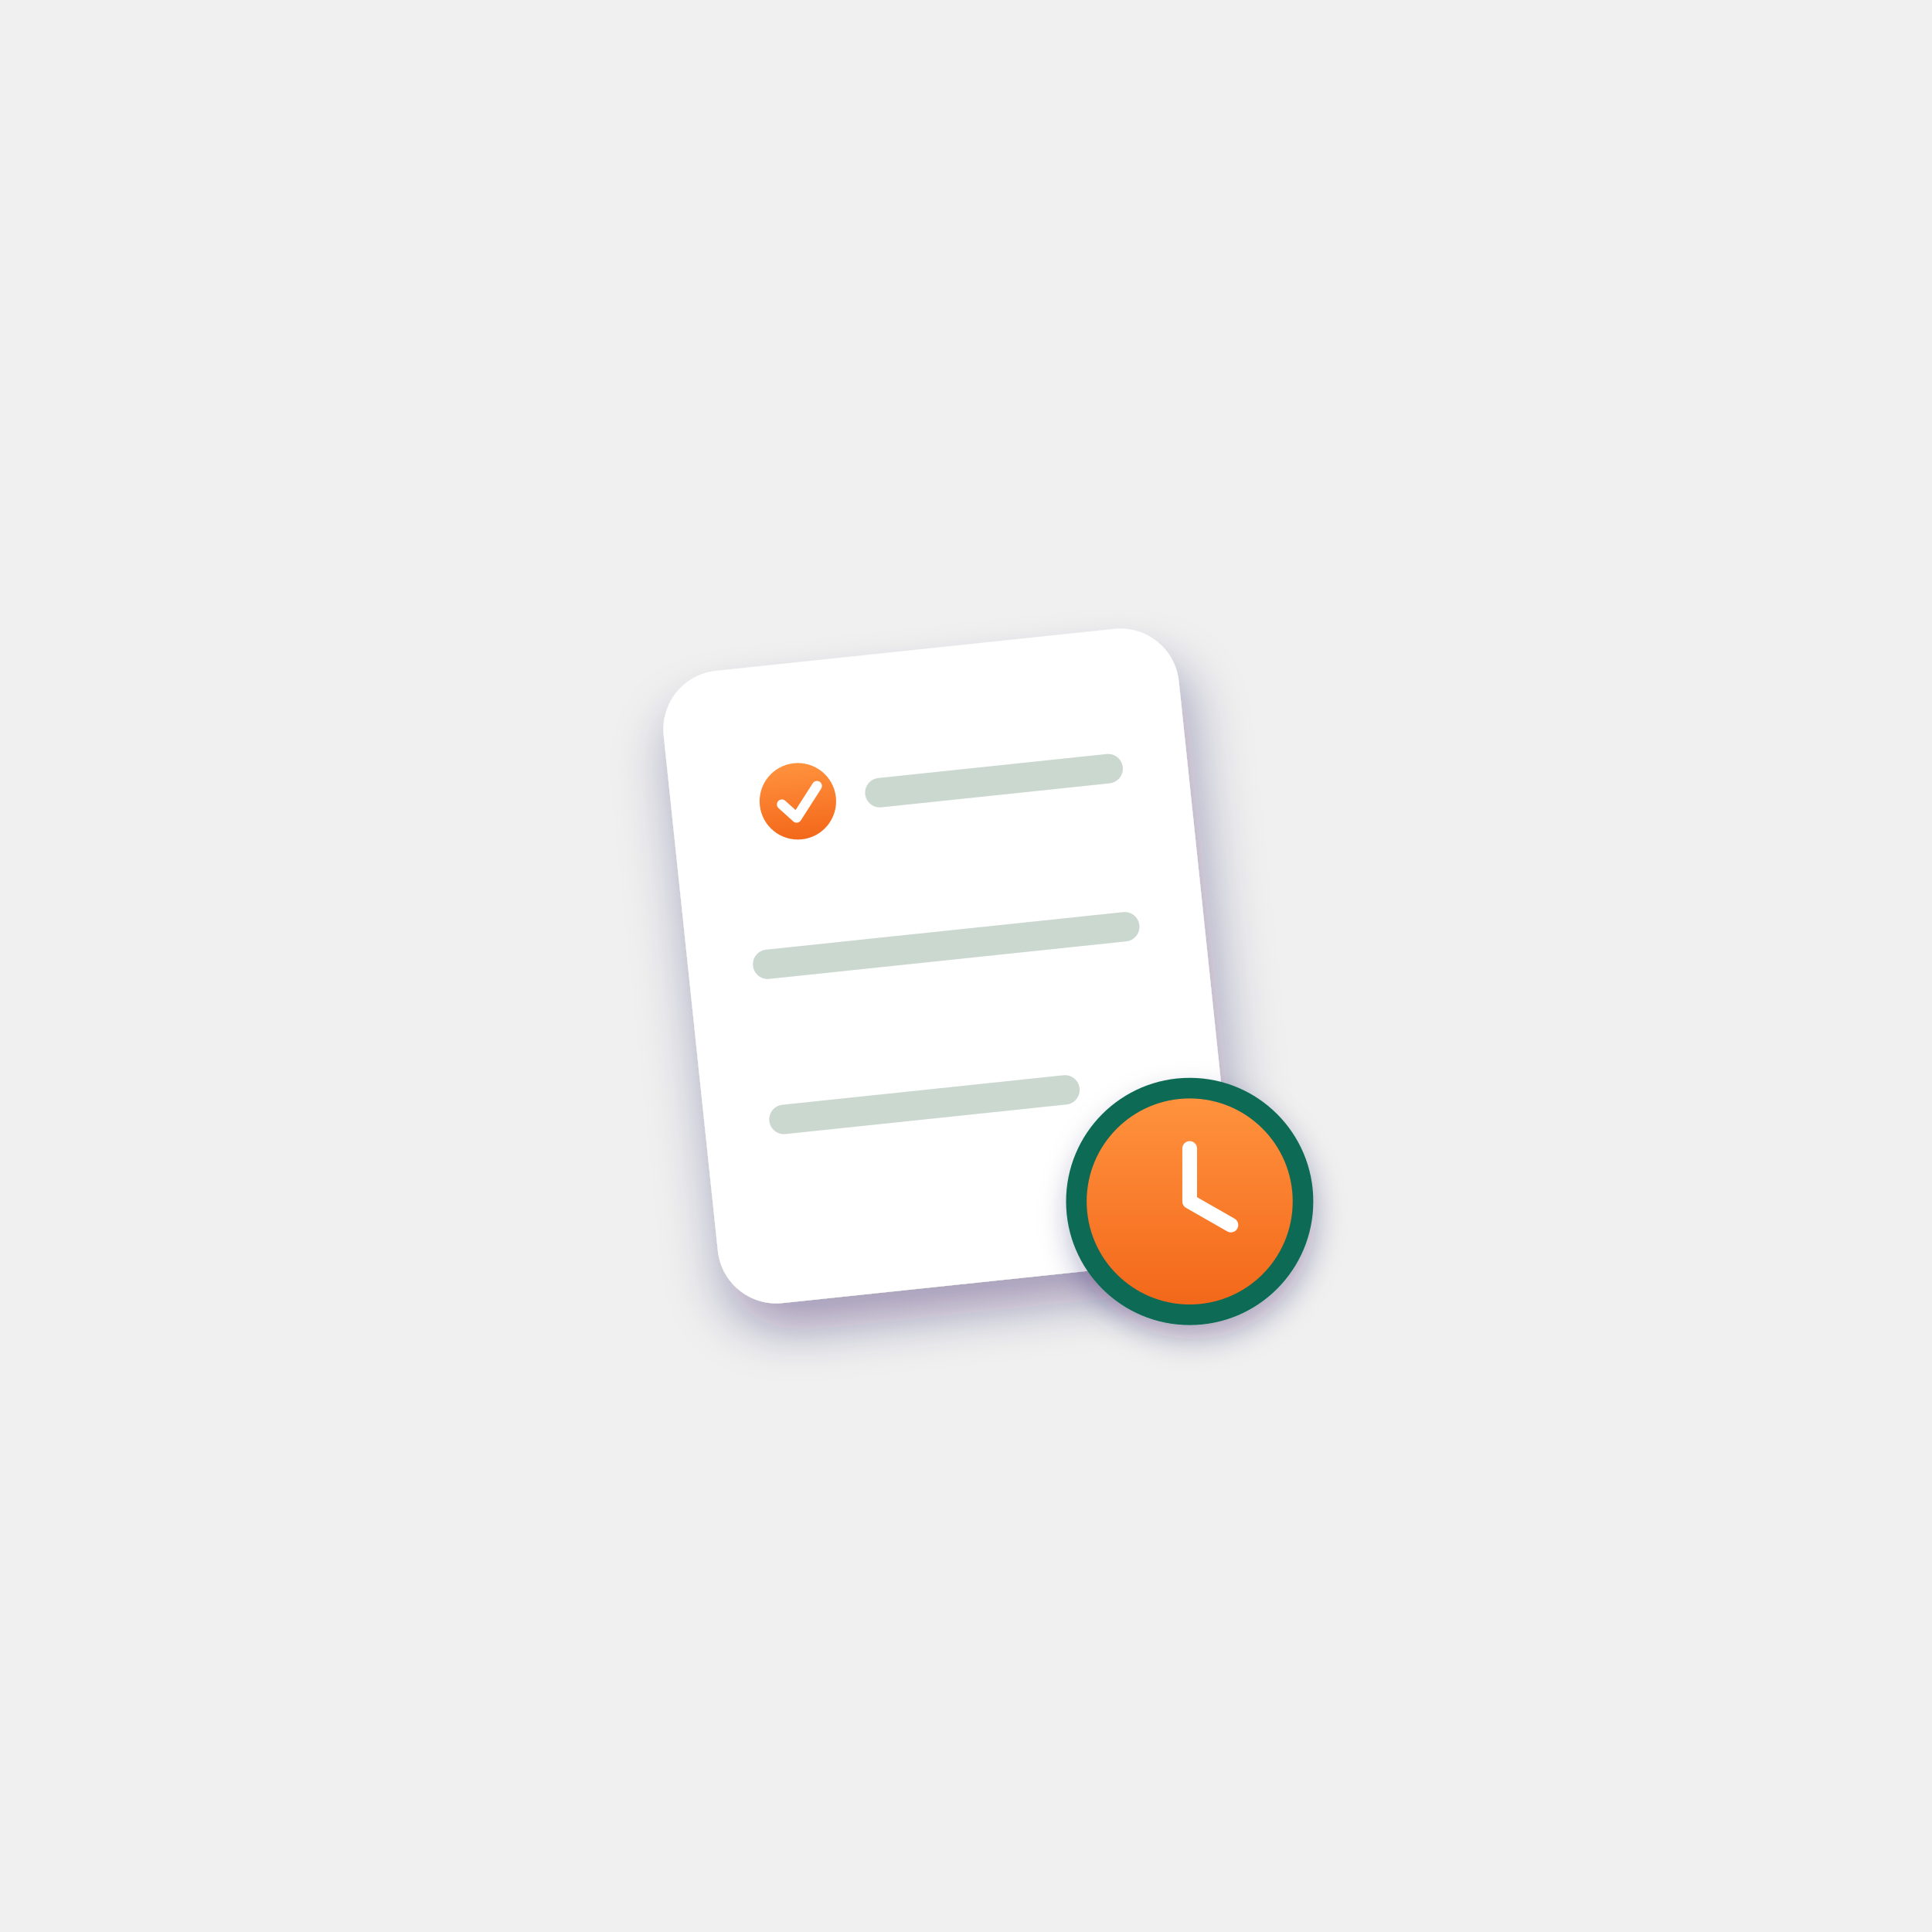
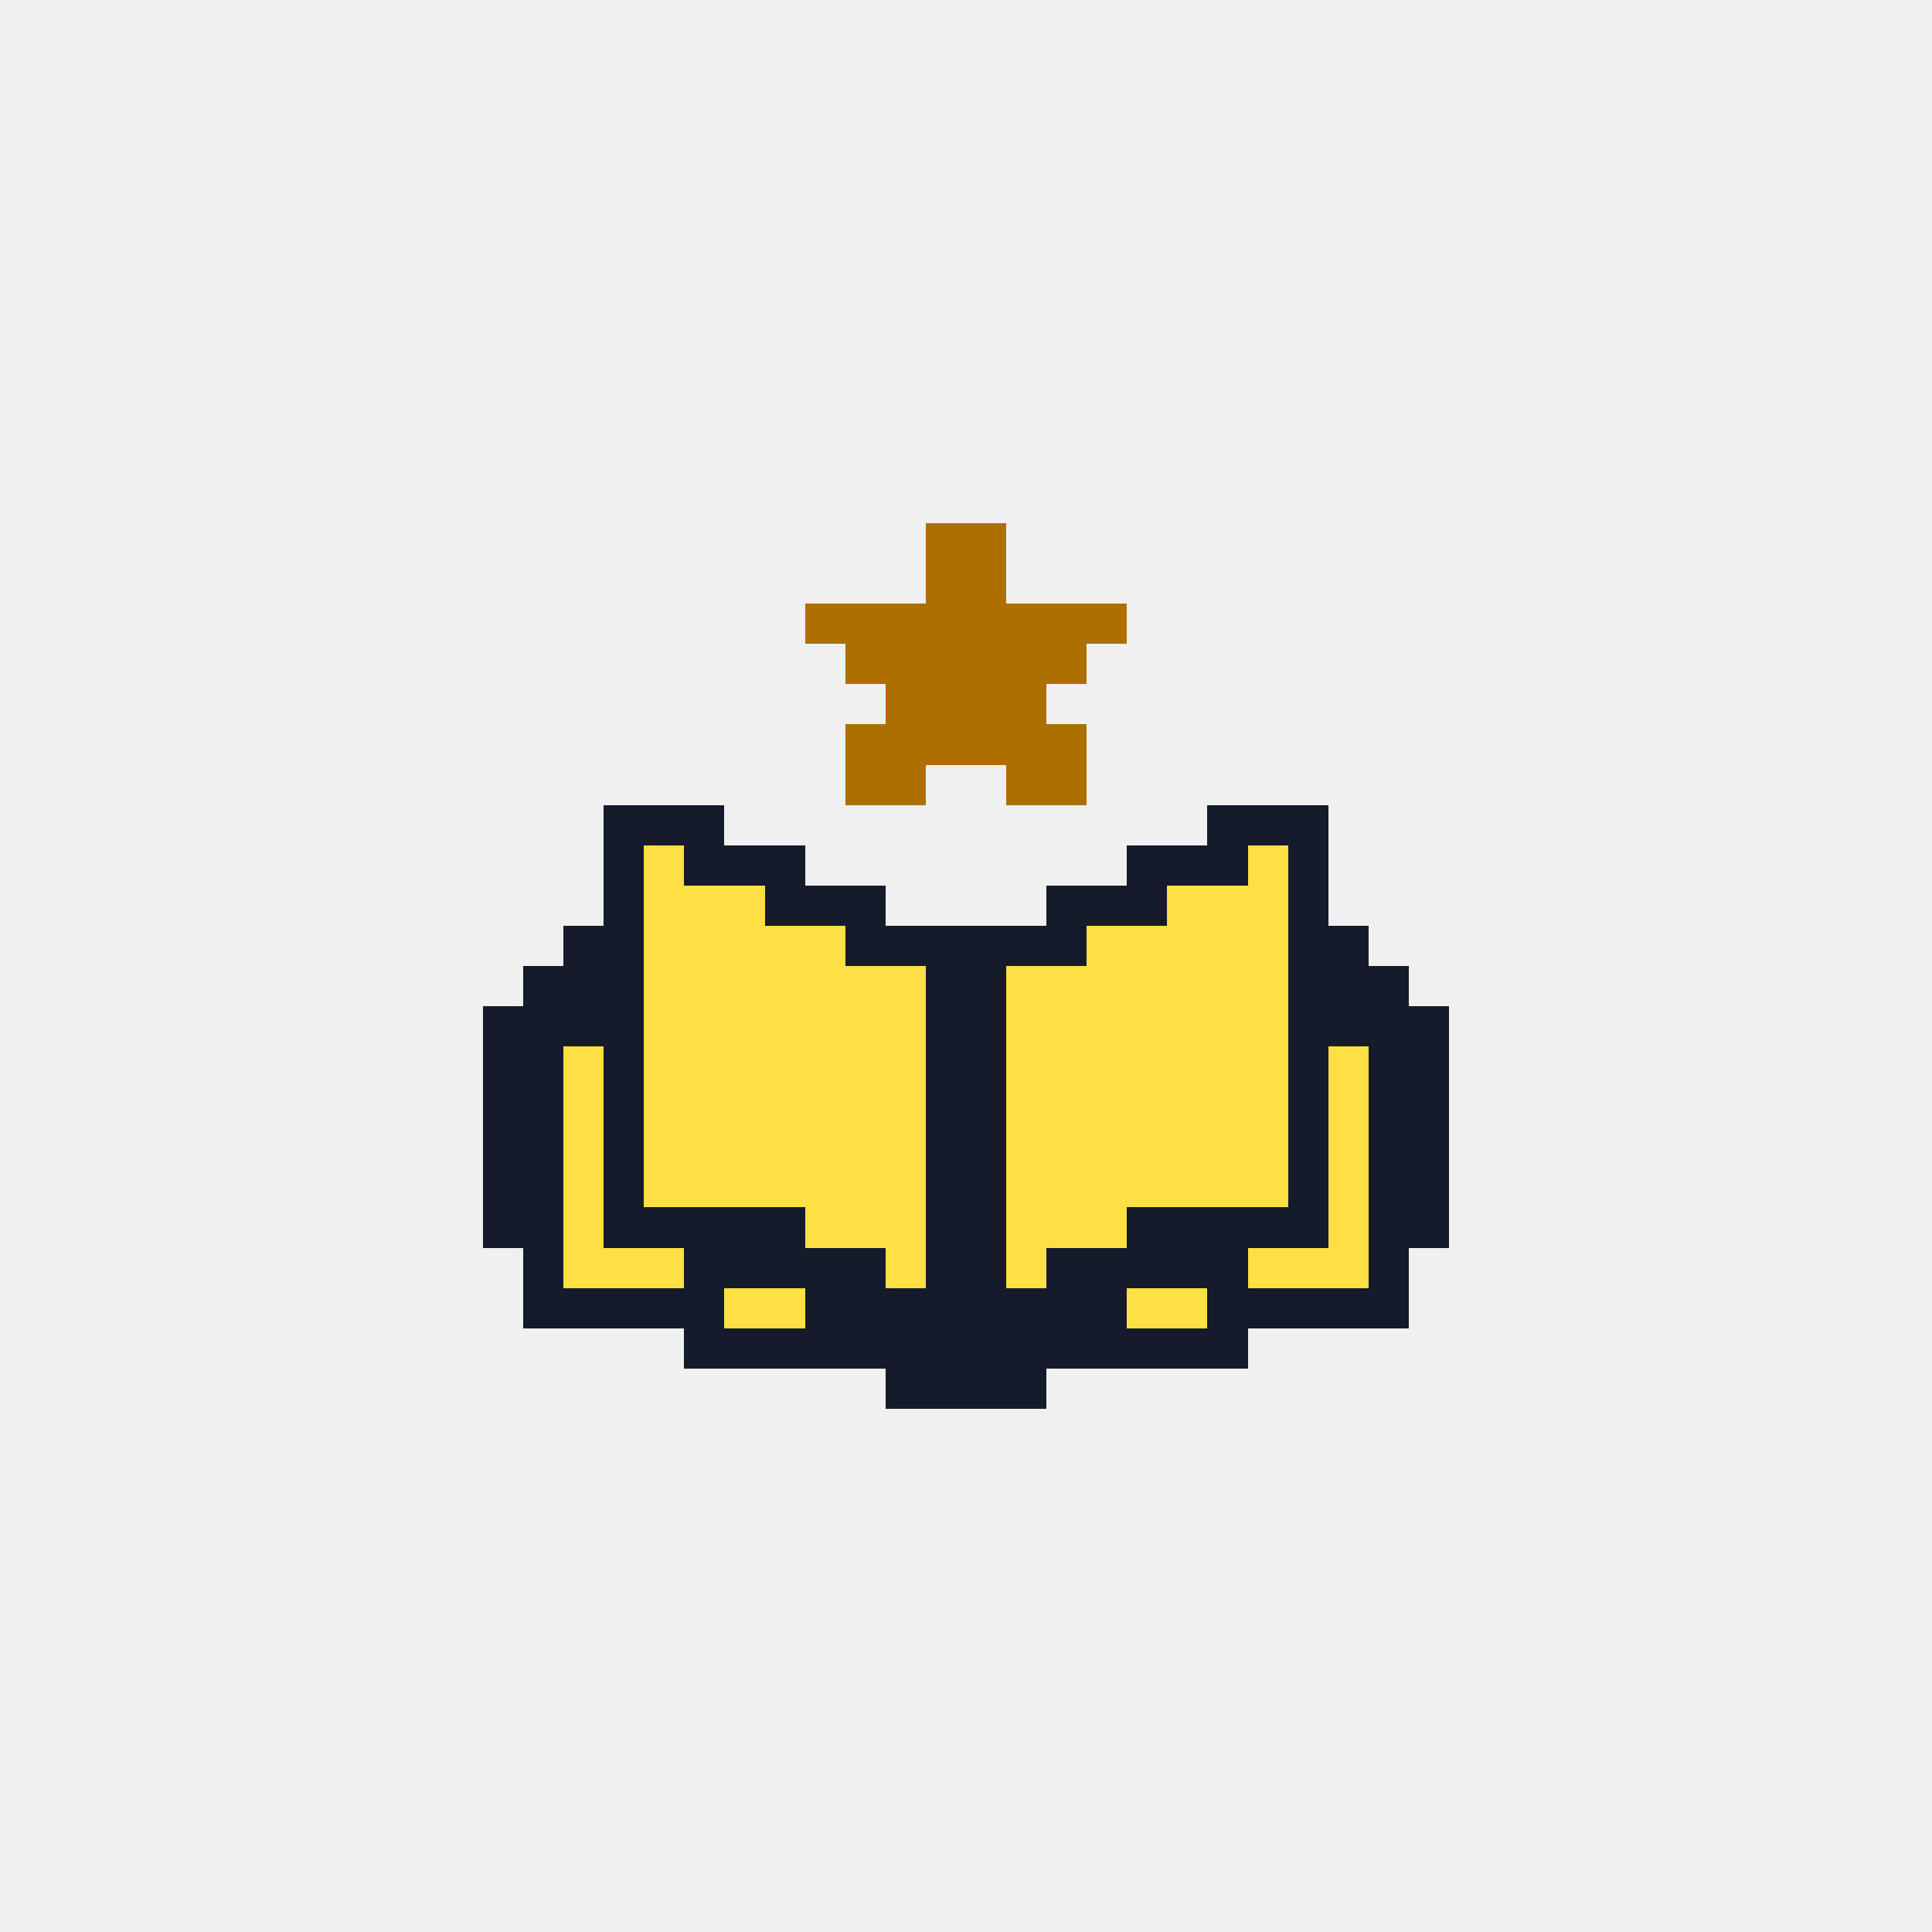
- <svg xmlns="http://www.w3.org/2000/svg" viewBox="0 0 512 512" width="512" height="512">
-   <defs>
-     <linearGradient id="orange" x1="0" y1="0" x2="0" y2="1">
-       <stop offset="0" stop-color="#FF923E" />
-       <stop offset="1" stop-color="#F3681A" />
-     </linearGradient>
-     <filter id="paperShadow" x="-40%" y="-40%" width="180%" height="180%">
-       <feDropShadow dx="2" dy="10" stdDeviation="9" flood-color="#160F55" flood-opacity="0.35" />
-     </filter>
-     <filter id="badgeShadow" x="-60%" y="-60%" width="220%" height="220%">
-       <feDropShadow dx="1" dy="5" stdDeviation="5" flood-color="#160F55" flood-opacity="0.30" />
-     </filter>
-   </defs>
-   <g transform="translate(256,256) scale(0.78) translate(-256,-256)">
-     <g transform="rotate(-6 250 256)">
-       <rect x="162" y="148" width="176" height="216" rx="20" fill="#FFFFFF" filter="url(#paperShadow)" />
-       <circle cx="205" cy="195" r="13" fill="url(#orange)" />
-       <path d="M 199.5 195.5 L 204 200.5 L 212 190.5" fill="none" stroke="#FFFFFF" stroke-width="3.4" stroke-linecap="round" stroke-linejoin="round" />
-       <rect x="228" y="190" width="88" height="10" rx="5" fill="#CBD8D0" />
-       <rect x="184" y="244" width="132" height="10" rx="5" fill="#CBD8D0" />
-       <rect x="184" y="297" width="106" height="10" rx="5" fill="#CBD8D0" />
-     </g>
-     <g>
-       <circle cx="332" cy="336" r="42" fill="#0F6B54" filter="url(#badgeShadow)" />
-       <circle cx="332" cy="336" r="35" fill="url(#orange)" />
-       <path d="M 332 318 L 332 336 L 346 344" fill="none" stroke="#FFFFFF" stroke-width="5" stroke-linecap="round" stroke-linejoin="round" />
-     </g>
-   </g>
+ <svg xmlns="http://www.w3.org/2000/svg" viewBox="0 0 108 108" shape-rendering="crispEdges">
+   <path d="M31.5 51.75L76.5 51.75L76.5 54L78.75 54L78.75 56.25L81 56.25L81 69.75L78.75 69.75L78.75 74.25L69.75 74.25L69.75 76.5L58.5 76.5L58.5 78.75L49.5 78.75L49.5 76.5L38.25 76.5L38.25 74.25L29.25 74.25L29.25 69.75L27 69.75L27 56.25L29.25 56.25L29.25 54L31.5 54Z" fill="#151B2B" />
+   <path d="M31.5 58.5L36 58.5L36 69.75L42.75 69.75L42.75 72L47.25 72L47.25 74.25L40.5 74.25L40.5 72L31.5 72Z" fill="#FFE044" />
+   <path d="M76.5 58.5L72 58.5L72 69.75L65.25 69.75L65.25 72L60.75 72L60.75 74.25L67.5 74.25L67.5 72L76.5 72Z" fill="#FFE044" />
+   <path d="M33.75 45L40.5 45L40.5 47.25L45 47.25L45 49.5L49.5 49.5L49.5 51.75L54 51.75L54 76.5L49.5 76.5L49.5 74.25L45 74.25L45 72L38.25 72L38.25 69.75L33.75 69.75Z" fill="#151B2B" />
+   <path d="M74.25 45L67.5 45L67.5 47.25L63 47.25L63 49.5L58.5 49.5L58.5 51.75L54 51.75L54 76.5L58.5 76.5L58.5 74.25L63 74.25L63 72L69.75 72L69.75 69.75L74.25 69.75Z" fill="#151B2B" />
+   <path d="M36 47.25L38.25 47.25L38.25 49.5L42.75 49.5L42.75 51.75L47.25 51.75L47.25 54L51.75 54L51.75 72L49.5 72L49.5 69.75L45 69.75L45 67.5L36 67.5Z" fill="#FFE044" />
+   <path d="M72 47.25L69.75 47.25L69.75 49.5L65.25 49.5L65.25 51.75L60.75 51.75L60.75 54L56.25 54L56.25 72L58.5 72L58.5 69.75L63 69.75L63 67.5L72 67.5Z" fill="#FFE044" />
+   <path d="M51.75 29.25L56.25 29.25L56.25 33.75L63 33.75L63 36L60.75 36L60.75 38.25L58.5 38.25L58.5 40.5L60.75 40.5L60.75 45L56.25 45L56.25 42.75L51.75 42.75L51.75 45L47.25 45L47.25 40.5L49.5 40.5L49.5 38.25L47.25 38.25L47.25 36L45 36L45 33.75L51.75 33.75Z" fill="#AD7000" />
</svg>
